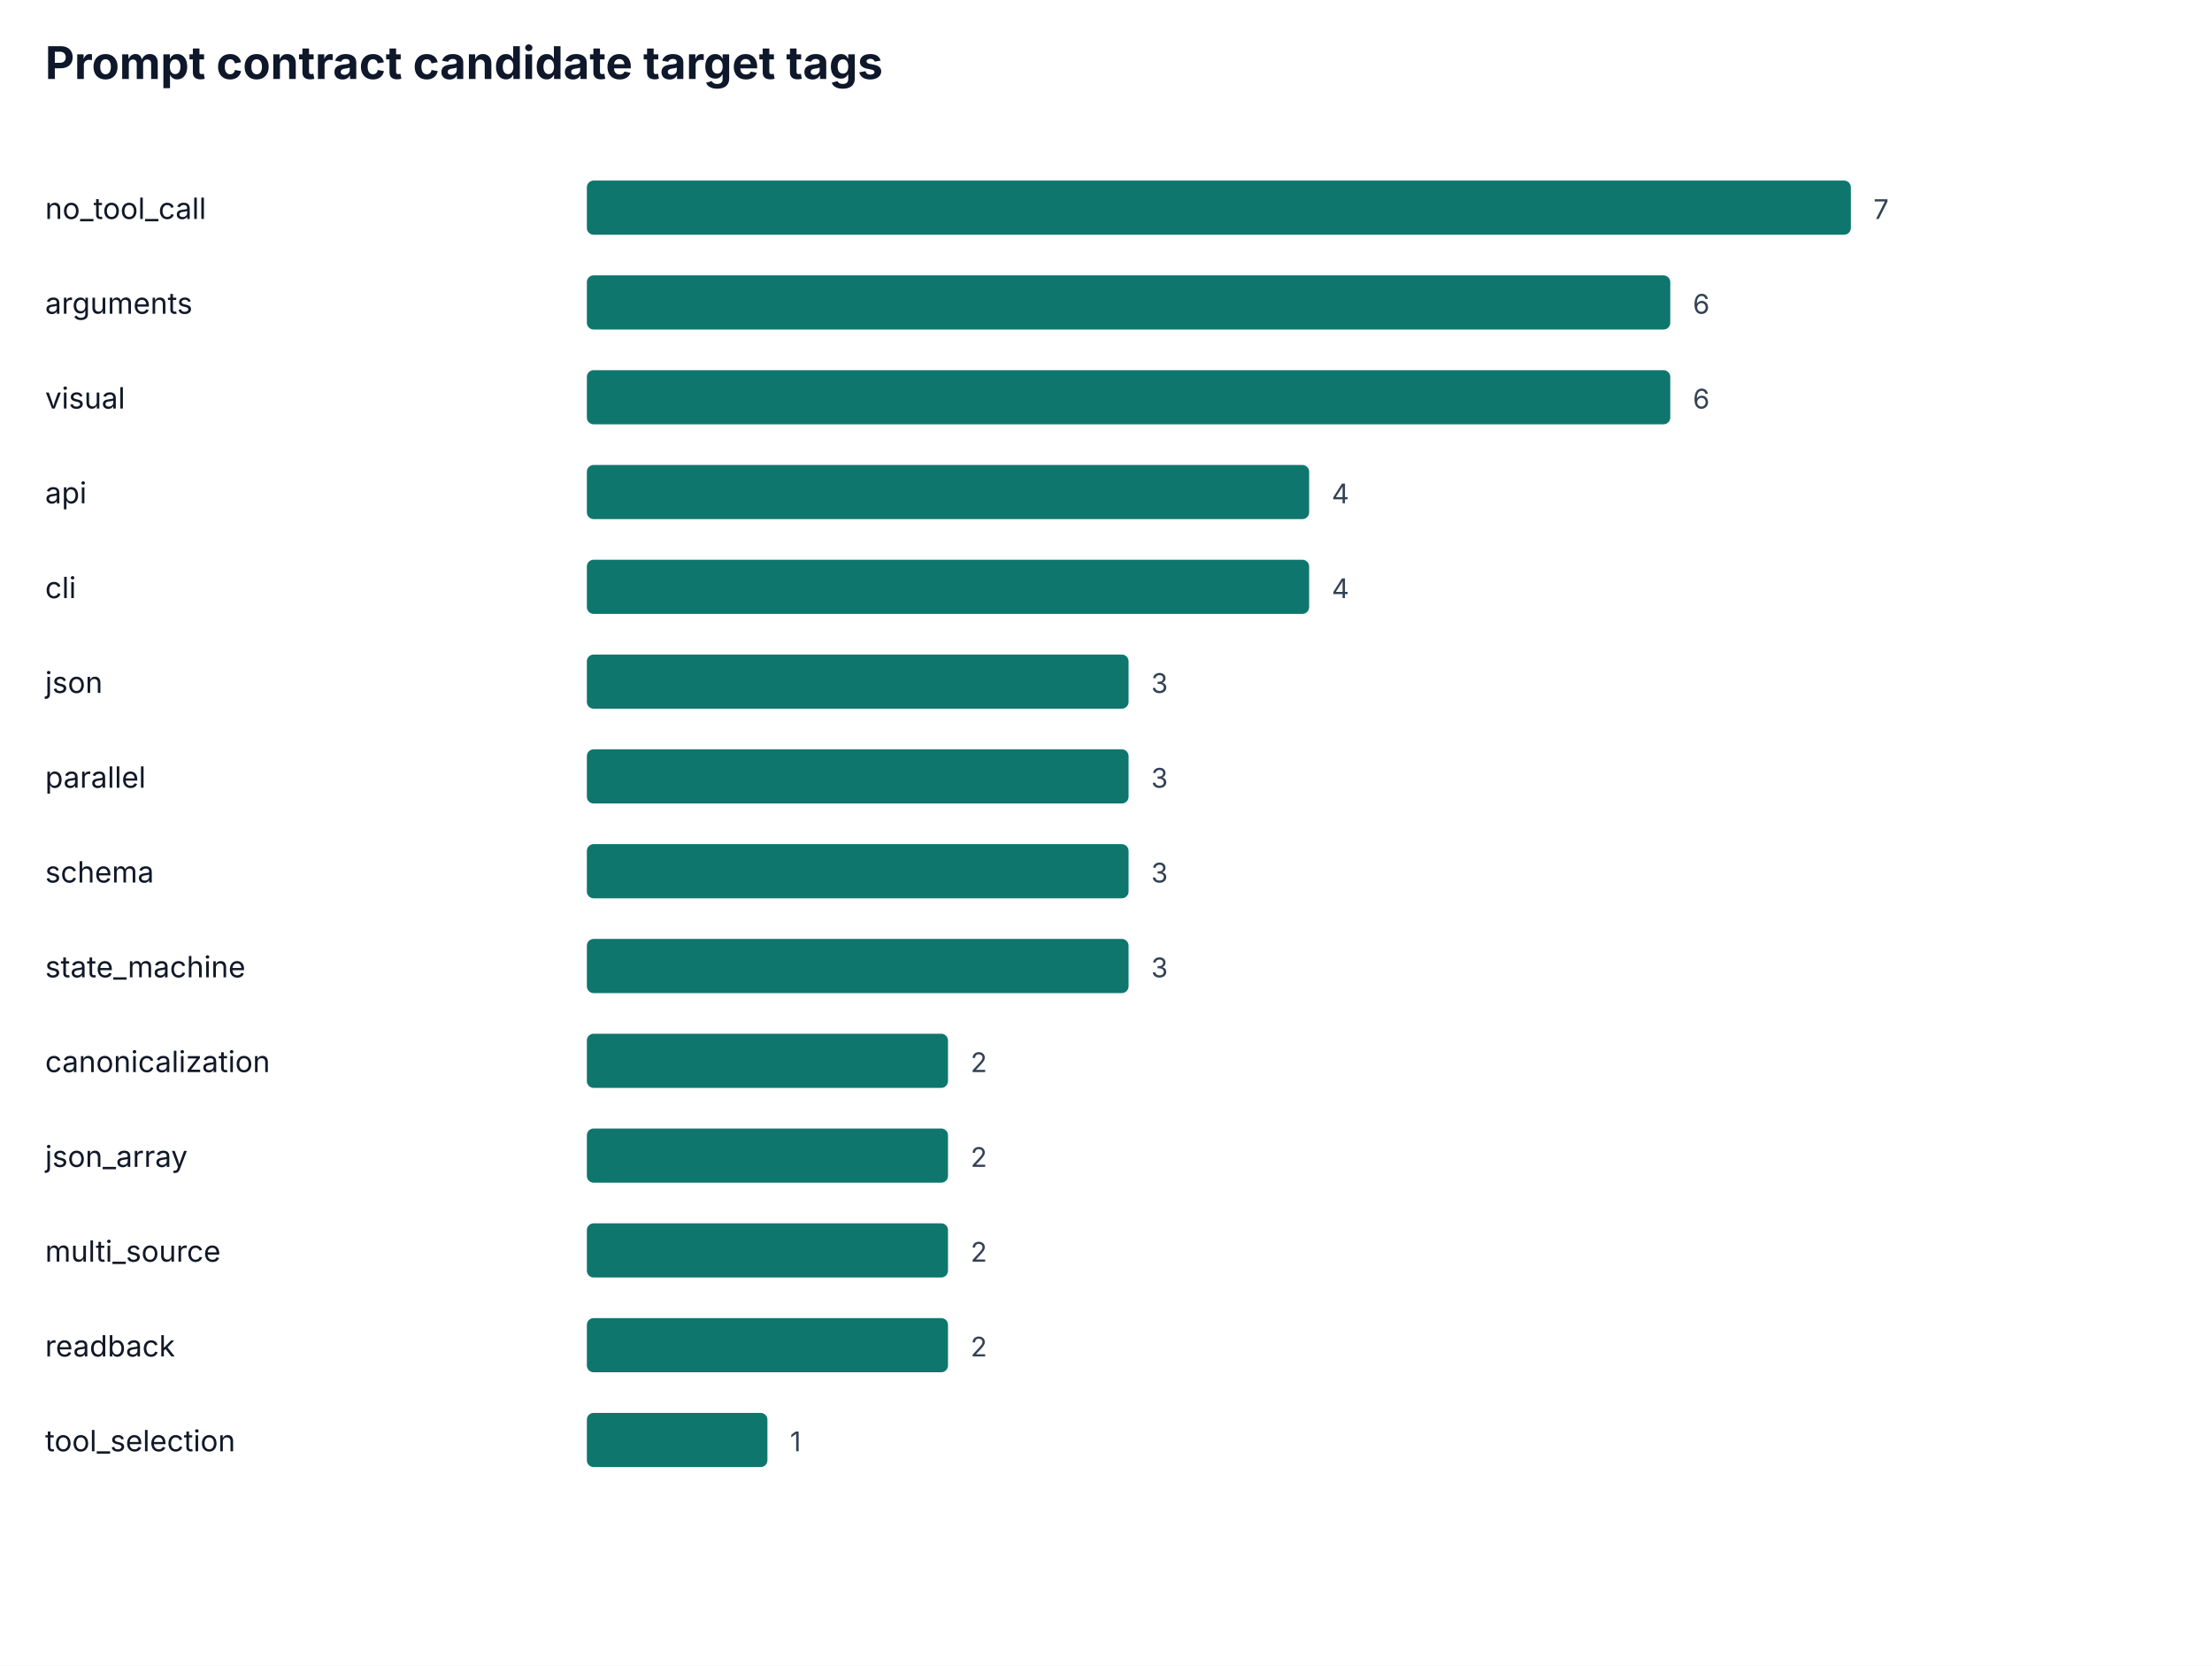
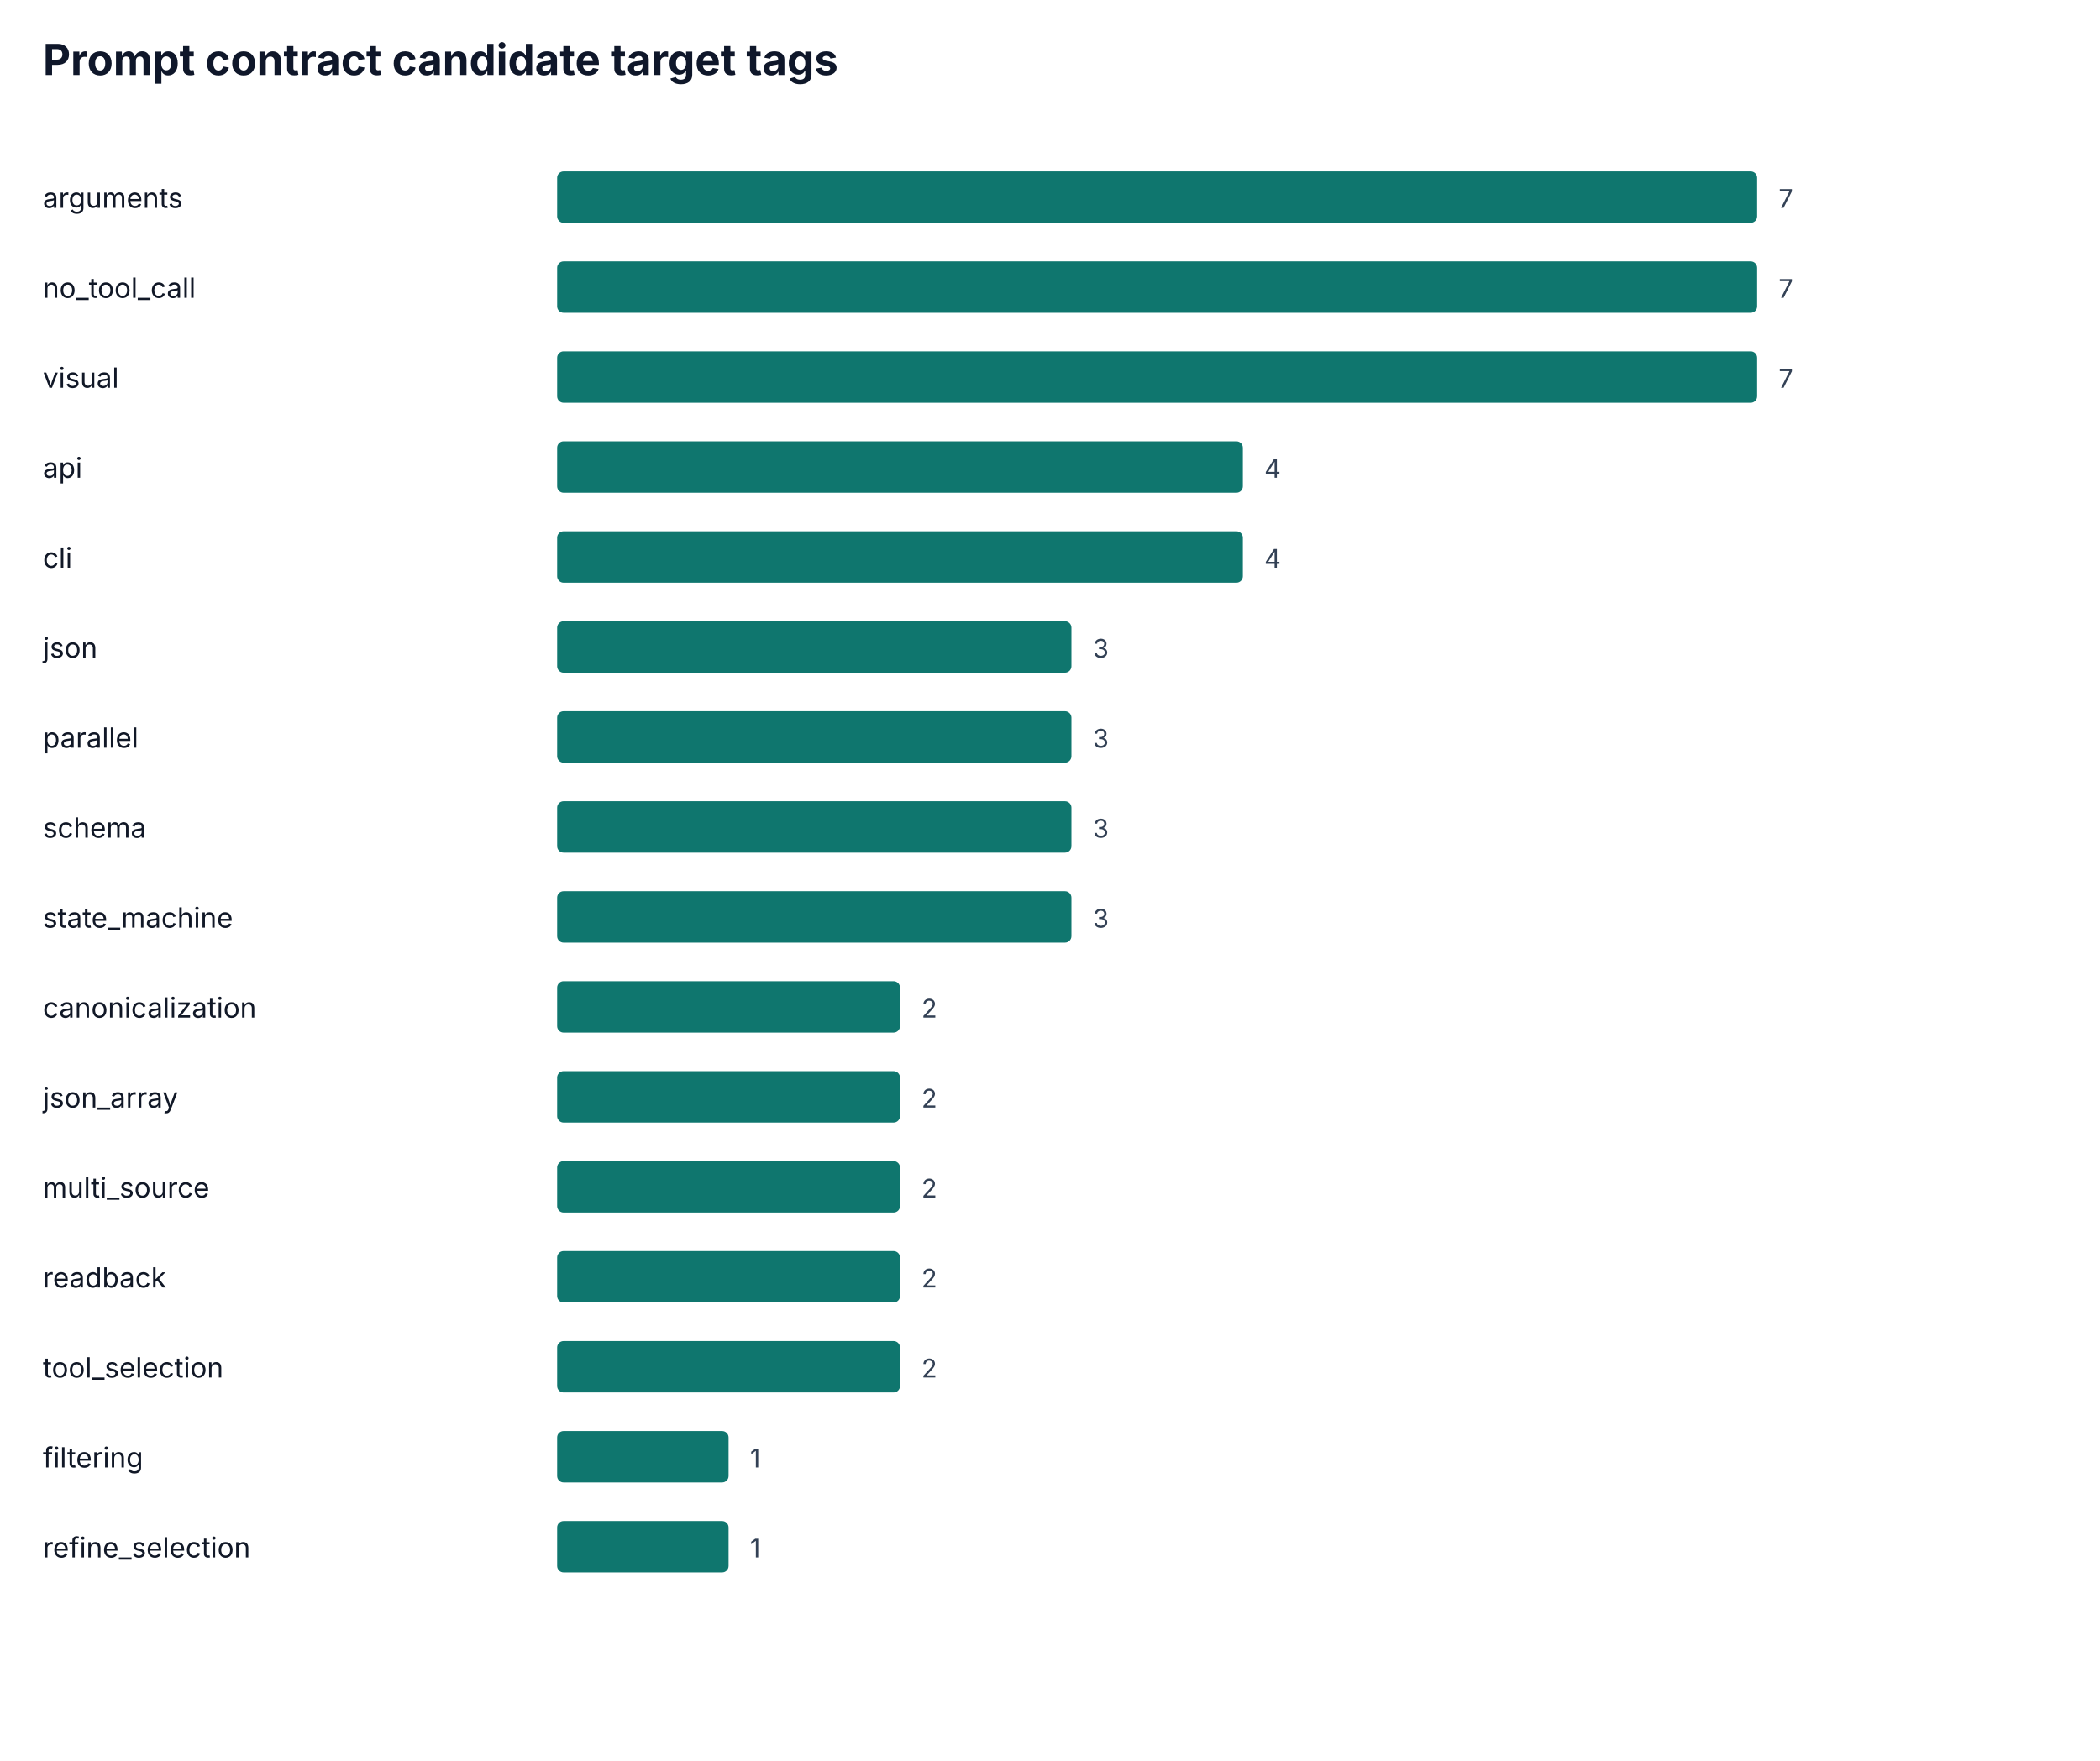
- <svg xmlns="http://www.w3.org/2000/svg" width="980" height="738" viewBox="0 0 980 738">
+ <svg xmlns="http://www.w3.org/2000/svg" width="980" height="822" viewBox="0 0 980 822">
  <rect width="100%" height="100%" fill="#FFFFFF" />
  <text x="20" y="35" font-size="20" font-family="Inter, Arial, sans-serif" font-weight="700" fill="#0F172A">Prompt contract candidate target tags</text>
  <style>text{font-family:Inter,Arial,sans-serif}</style>
-   <text x="20" y="97" font-size="13" fill="#111827">no_tool_call</text>
+   <text x="20" y="97" font-size="13" fill="#111827">arguments</text>
  <rect x="260" y="80" width="560.0" height="24" rx="3" fill="#0F766E" />
  <text x="830.0" y="97" font-size="12" fill="#334155">7</text>
-   <text x="20" y="139" font-size="13" fill="#111827">arguments</text>
-   <rect x="260" y="122" width="480.0" height="24" rx="3" fill="#0F766E" />
-   <text x="750.0" y="139" font-size="12" fill="#334155">6</text>
+   <text x="20" y="139" font-size="13" fill="#111827">no_tool_call</text>
+   <rect x="260" y="122" width="560.0" height="24" rx="3" fill="#0F766E" />
+   <text x="830.0" y="139" font-size="12" fill="#334155">7</text>
  <text x="20" y="181" font-size="13" fill="#111827">visual</text>
-   <rect x="260" y="164" width="480.0" height="24" rx="3" fill="#0F766E" />
-   <text x="750.0" y="181" font-size="12" fill="#334155">6</text>
+   <rect x="260" y="164" width="560.0" height="24" rx="3" fill="#0F766E" />
+   <text x="830.0" y="181" font-size="12" fill="#334155">7</text>
  <text x="20" y="223" font-size="13" fill="#111827">api</text>
  <rect x="260" y="206" width="320.0" height="24" rx="3" fill="#0F766E" />
  <text x="590.0" y="223" font-size="12" fill="#334155">4</text>
  <text x="20" y="265" font-size="13" fill="#111827">cli</text>
  <rect x="260" y="248" width="320.0" height="24" rx="3" fill="#0F766E" />
  <text x="590.0" y="265" font-size="12" fill="#334155">4</text>
  <text x="20" y="307" font-size="13" fill="#111827">json</text>
  <rect x="260" y="290" width="240.0" height="24" rx="3" fill="#0F766E" />
  <text x="510.0" y="307" font-size="12" fill="#334155">3</text>
  <text x="20" y="349" font-size="13" fill="#111827">parallel</text>
  <rect x="260" y="332" width="240.0" height="24" rx="3" fill="#0F766E" />
  <text x="510.0" y="349" font-size="12" fill="#334155">3</text>
  <text x="20" y="391" font-size="13" fill="#111827">schema</text>
  <rect x="260" y="374" width="240.0" height="24" rx="3" fill="#0F766E" />
  <text x="510.0" y="391" font-size="12" fill="#334155">3</text>
  <text x="20" y="433" font-size="13" fill="#111827">state_machine</text>
  <rect x="260" y="416" width="240.0" height="24" rx="3" fill="#0F766E" />
  <text x="510.0" y="433" font-size="12" fill="#334155">3</text>
  <text x="20" y="475" font-size="13" fill="#111827">canonicalization</text>
  <rect x="260" y="458" width="160.0" height="24" rx="3" fill="#0F766E" />
  <text x="430.0" y="475" font-size="12" fill="#334155">2</text>
  <text x="20" y="517" font-size="13" fill="#111827">json_array</text>
  <rect x="260" y="500" width="160.0" height="24" rx="3" fill="#0F766E" />
  <text x="430.0" y="517" font-size="12" fill="#334155">2</text>
  <text x="20" y="559" font-size="13" fill="#111827">multi_source</text>
  <rect x="260" y="542" width="160.0" height="24" rx="3" fill="#0F766E" />
  <text x="430.0" y="559" font-size="12" fill="#334155">2</text>
  <text x="20" y="601" font-size="13" fill="#111827">readback</text>
  <rect x="260" y="584" width="160.0" height="24" rx="3" fill="#0F766E" />
  <text x="430.0" y="601" font-size="12" fill="#334155">2</text>
  <text x="20" y="643" font-size="13" fill="#111827">tool_selection</text>
-   <rect x="260" y="626" width="80.0" height="24" rx="3" fill="#0F766E" />
-   <text x="350.0" y="643" font-size="12" fill="#334155">1</text>
+   <rect x="260" y="626" width="160.0" height="24" rx="3" fill="#0F766E" />
+   <text x="430.0" y="643" font-size="12" fill="#334155">2</text>
+   <text x="20" y="685" font-size="13" fill="#111827">filtering</text>
+   <rect x="260" y="668" width="80.0" height="24" rx="3" fill="#0F766E" />
+   <text x="350.0" y="685" font-size="12" fill="#334155">1</text>
+   <text x="20" y="727" font-size="13" fill="#111827">refine_selection</text>
+   <rect x="260" y="710" width="80.0" height="24" rx="3" fill="#0F766E" />
+   <text x="350.0" y="727" font-size="12" fill="#334155">1</text>
</svg>
